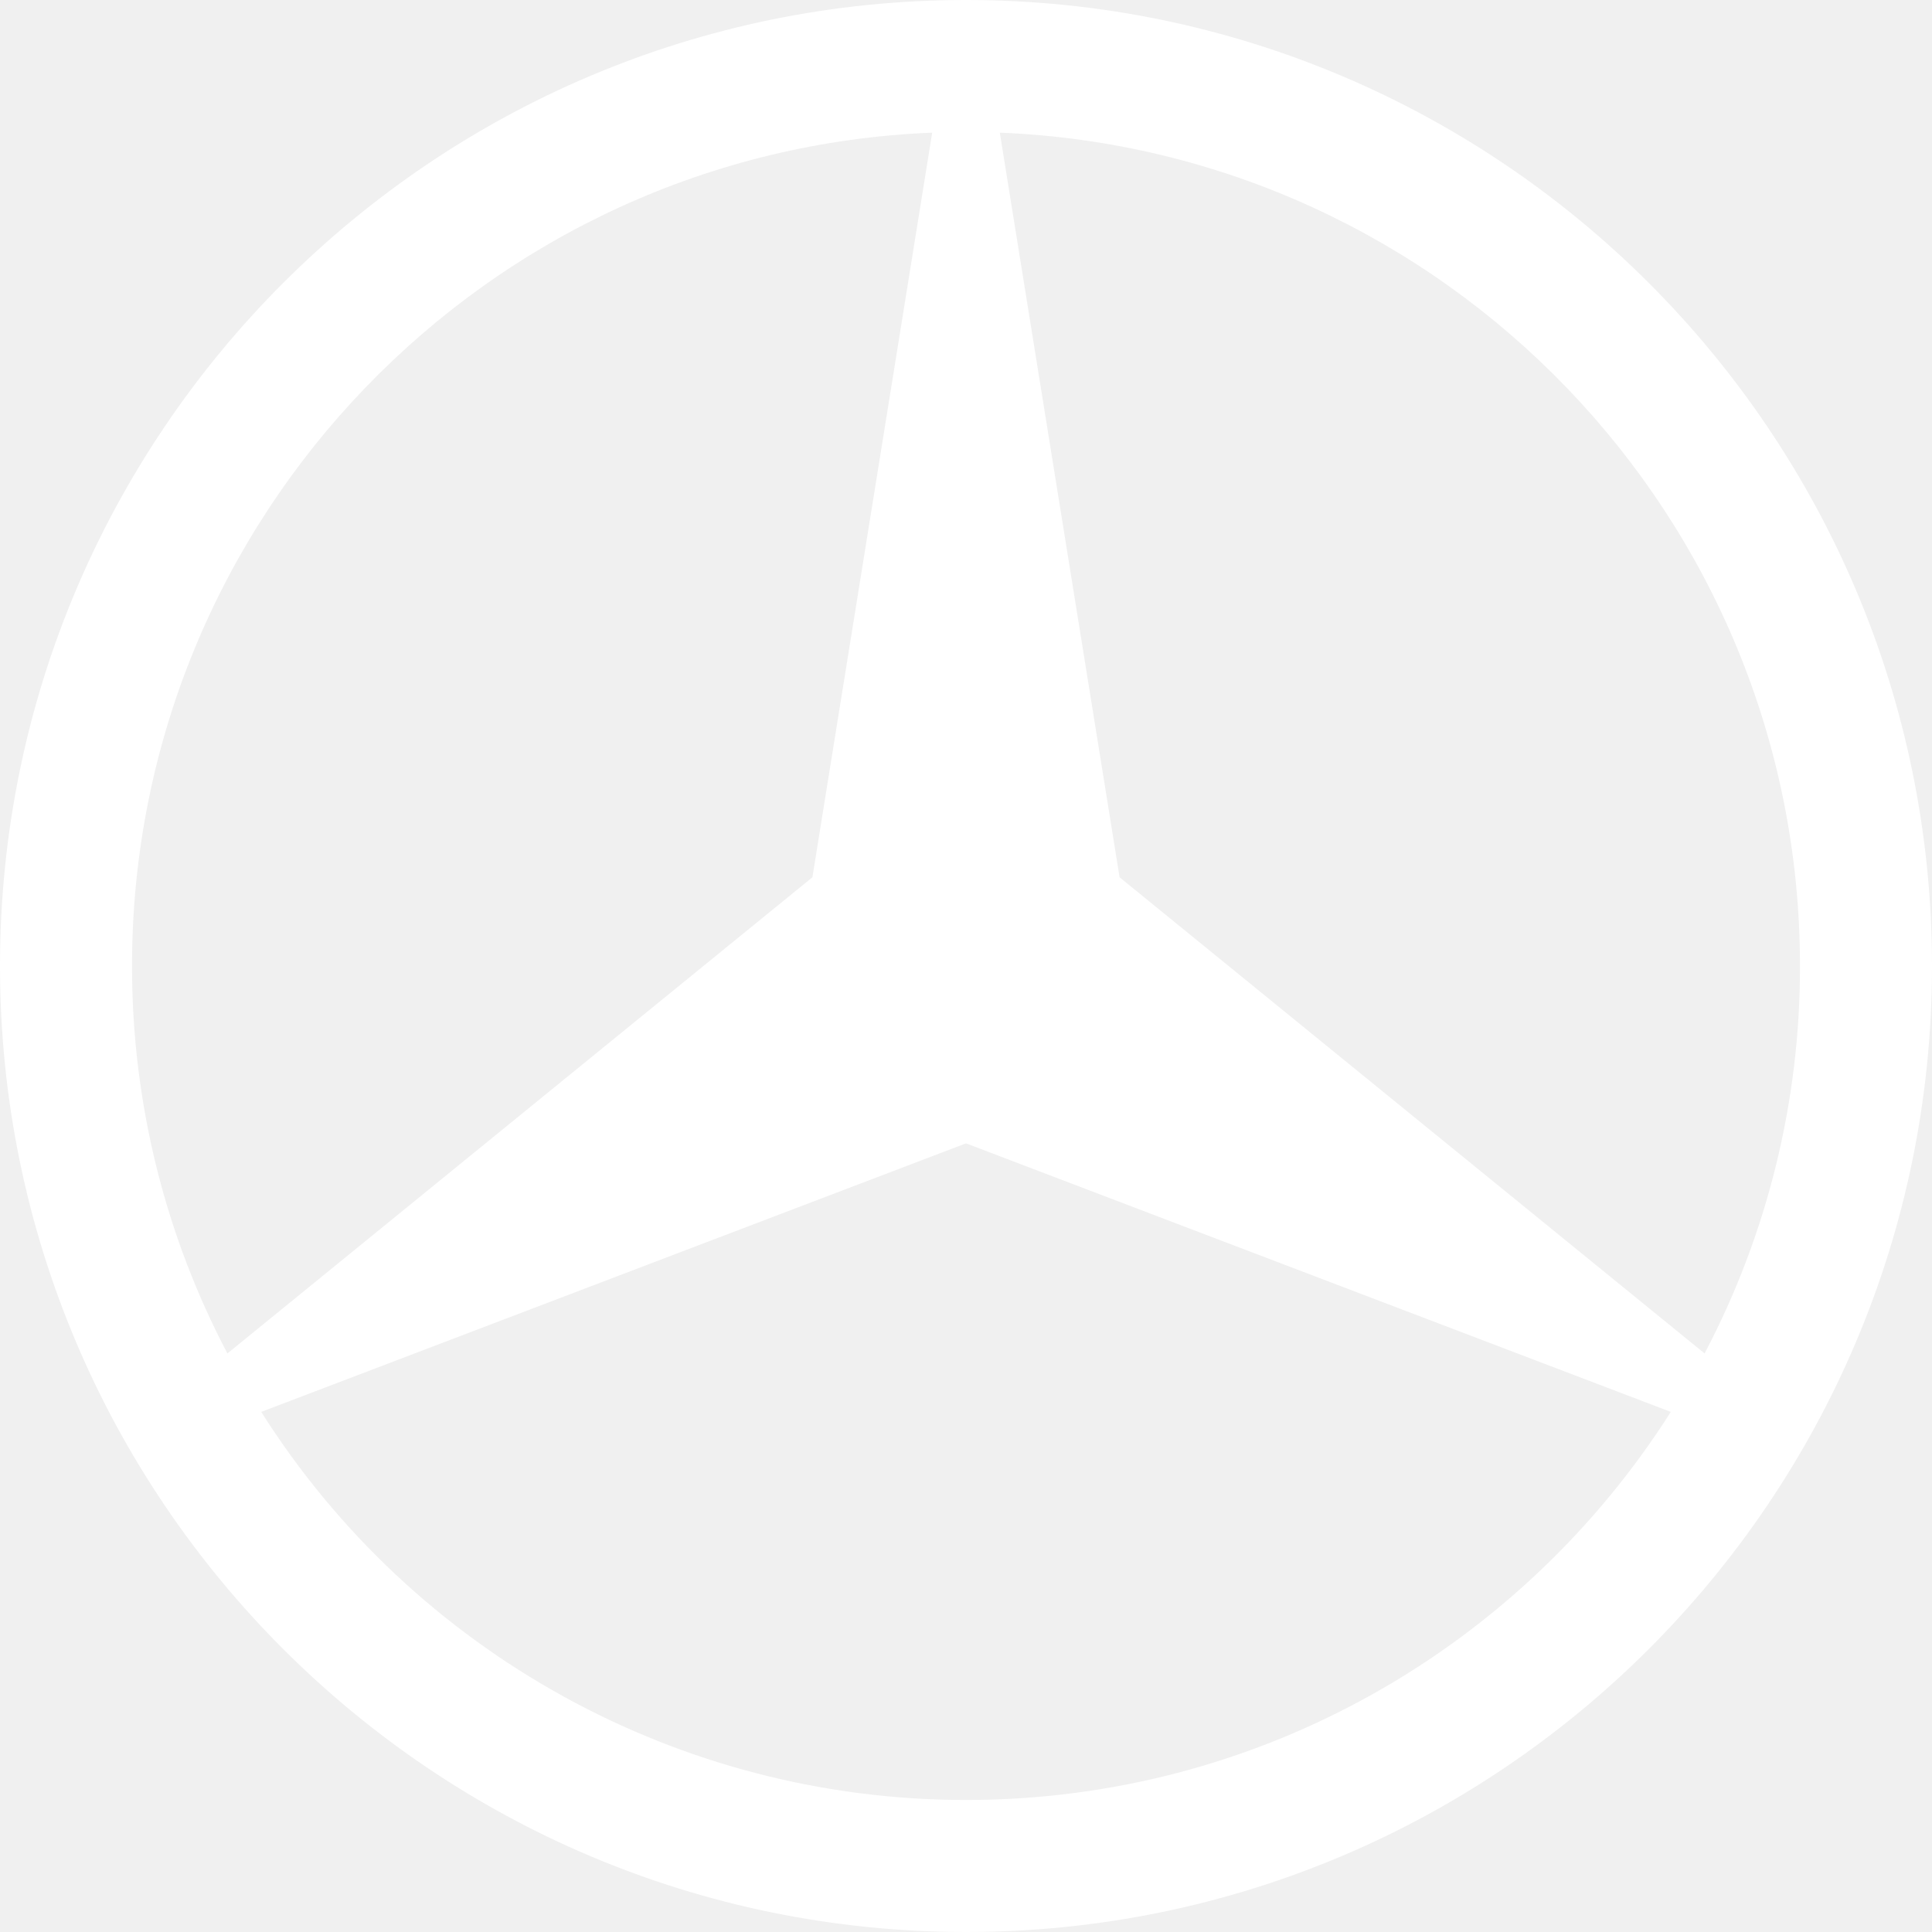
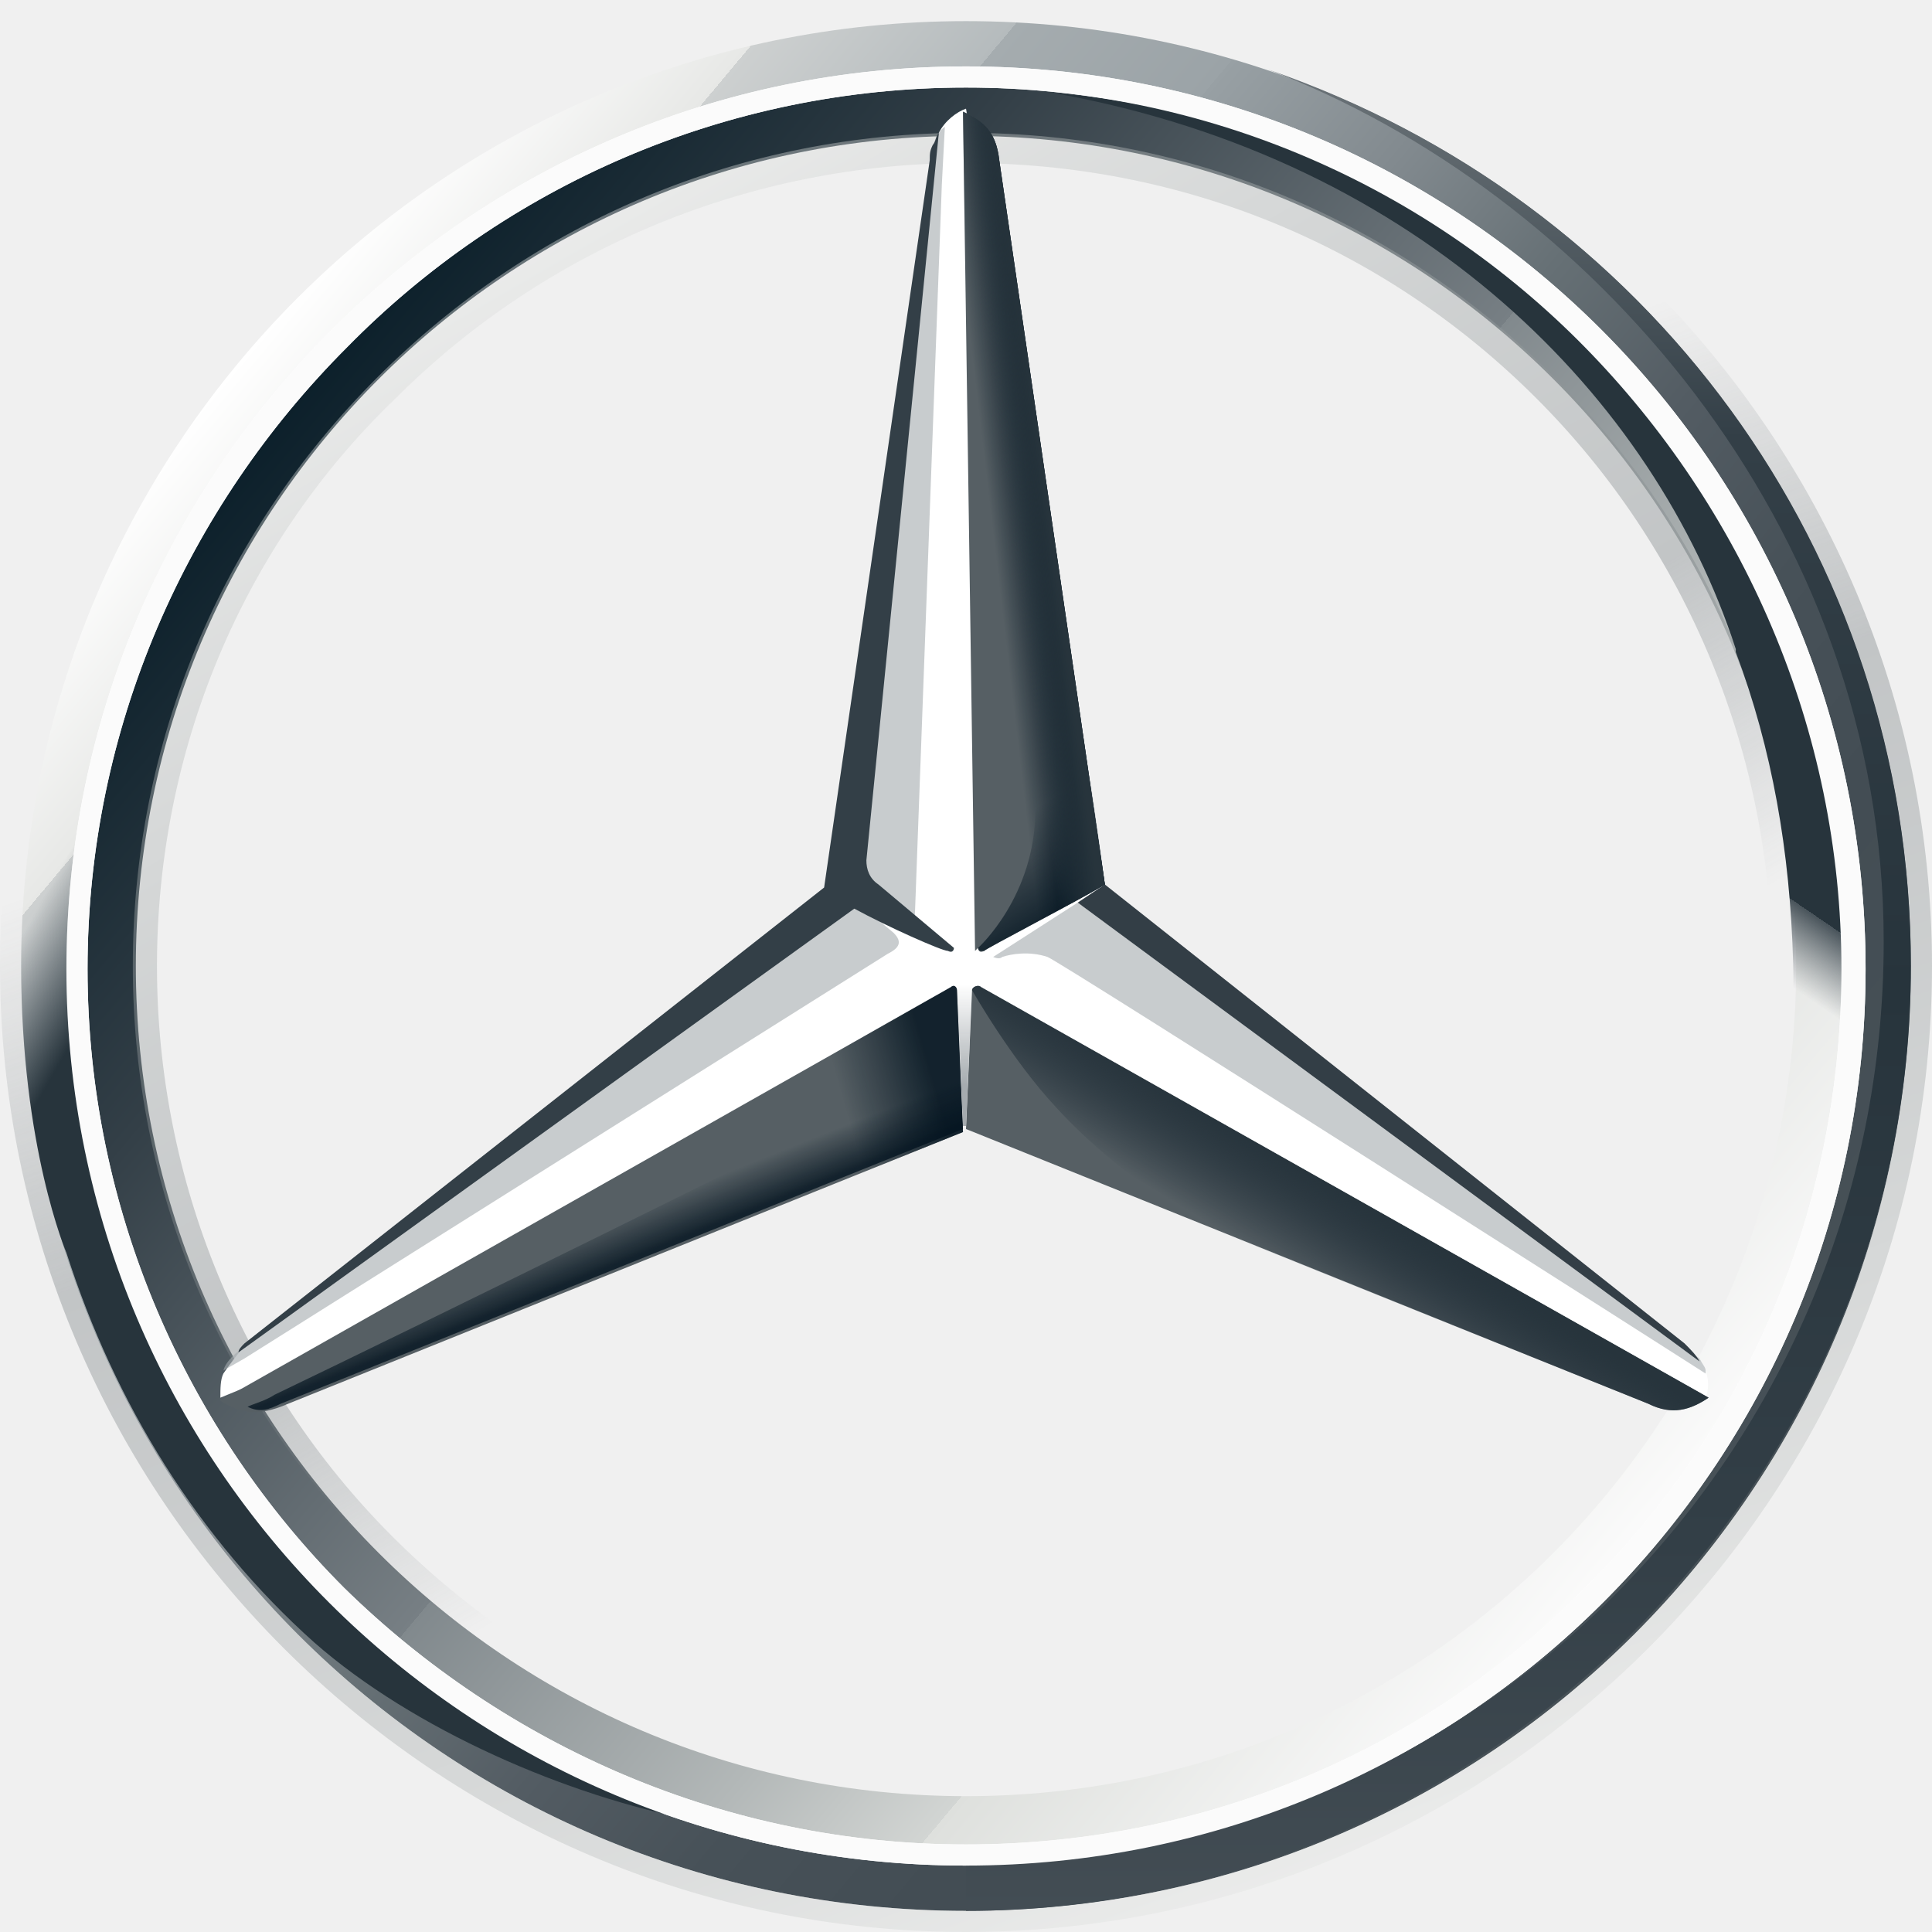
- <svg xmlns="http://www.w3.org/2000/svg" fill="white" role="img" viewBox="0 0 24 24">
-   <path d="M12 0c6.623 0 12 5.377 12 12s-5.377 12-12 12S0 18.623 0 12 5.377 0 12 0zM3.245 17.539A10.357 10.357 0 0012 22.36c3.681 0 6.917-1.924 8.755-4.821L12 14.203zm10.663-6.641l7.267 5.915A10.306 10.306 0 0022.36 12c0-5.577-4.417-10.131-9.94-10.352zm-2.328-9.25C6.057 1.869 1.64 6.423 1.64 12c0 1.737.428 3.374 1.185 4.813l7.267-5.915z" />
+ <svg xmlns="http://www.w3.org/2000/svg" class="footer-brands-logo__star" viewBox="0 0 64 64">
+   <linearGradient id="a" gradientUnits="userSpaceOnUse" x1="114" y1="-142.9" x2="162" y2="-183.1" gradientTransform="matrix(1 0 0 -1 -106 -131)">
+     <stop offset="0" stop-color="#FFF" />
+     <stop offset=".1" stop-color="#E7E8E6" />
+     <stop offset=".1" stop-color="#CDD0D0" />
+     <stop offset=".2" stop-color="#B5BBBD" />
+     <stop offset=".2" stop-color="#A5ACAF" />
+     <stop offset=".3" stop-color="#9BA3A7" />
+     <stop offset=".3" stop-color="#98A0A4" />
+     <stop offset=".4" stop-color="#828A8F" />
+     <stop offset=".5" stop-color="#667075" />
+     <stop offset=".6" stop-color="#535C63" />
+     <stop offset=".7" stop-color="#475158" />
+     <stop offset=".8" stop-color="#434D54" />
+     <stop offset="1" stop-color="#475157" />
+   </linearGradient>
+   <path fill="url(#a)" d="M63.3 32c0 17.3-14 31.3-31.3 31.3S.7 49.3.7 32 14.7.7 32 .7s31.3 14 31.3 31.3zM32 2.6C15.7 2.6 2.6 15.7 2.6 32S15.8 61.4 32 61.4c16.3 0 29.4-13.2 29.4-29.4C61.4 15.7 48.3 2.6 32 2.6z" />
+   <linearGradient id="b" gradientUnits="userSpaceOnUse" x1="115.47" y1="-144.06" x2="160.47" y2="-181.86" gradientTransform="matrix(1 0 0 -1 -106 -131)">
+     <stop offset="0" stop-color="#0B1F2A" />
+     <stop offset=".2" stop-color="#333F47" />
+     <stop offset=".5" stop-color="#777F84" />
+     <stop offset=".5" stop-color="#81898D" />
+     <stop offset=".7" stop-color="#B3B8B8" />
+     <stop offset=".8" stop-color="#D2D5D3" />
+     <stop offset=".8" stop-color="#DEE0DD" />
+     <stop offset="1" stop-color="#FBFBFB" />
+   </linearGradient>
+   <path fill="url(#b)" d="M32 2.6C15.7 2.6 2.6 15.7 2.6 32S15.8 61.4 32 61.4c16.3 0 29.4-13.2 29.4-29.4C61.4 15.7 48.3 2.6 32 2.6zm0 56.9C16.8 59.5 4.5 47.2 4.5 32S16.8 4.5 32 4.5 59.5 16.8 59.5 32 47.2 59.5 32 59.5z" />
+   <linearGradient id="c" gradientUnits="userSpaceOnUse" x1="1933.73" y1="-176.94" x2="1955.63" y2="-237.14" gradientTransform="matrix(-1 0 0 1 1976.672 239.007)">
+     <stop offset="0" stop-color="#E1E3E1" />
+     <stop offset=".1" stop-color="#C1C5C4" />
+     <stop offset=".3" stop-color="#9BA1A2" />
+     <stop offset=".5" stop-color="#7D8487" />
+     <stop offset=".7" stop-color="#687074" stop-opacity="0" />
+     <stop offset=".8" stop-color="#5b6469" stop-opacity="0" />
+     <stop offset="1" stop-color="#576065" stop-opacity="0" />
+   </linearGradient>
+   <path opacity=".4" fill="url(#c)" d="M32 63.3c17.3 0 31.3-14 31.3-31.3S49.3.7 32 .7.7 14.7.7 32s14 31.3 31.3 31.3zM32 0c17.6 0 32 14.4 32 32S49.6 64 32 64 0 49.6 0 32 14.4 0 32 0z" />
+   <path fill="#FFF" d="M2.2 32.1C2.2 15.7 15.5 2.2 32 2.2s29.8 13.4 29.8 29.9c0 16.4-13.3 29.7-29.8 29.7S2.2 48.5 2.2 32.1zm9.3-20.6c-5.3 5.3-8.6 12.6-8.6 20.6 0 8 3.3 15.3 8.5 20.5 5.3 5.2 12.6 8.5 20.6 8.5 8 0 15.3-3.2 20.5-8.5 5.3-5.2 8.5-12.5 8.5-20.5s-3.3-15.3-8.5-20.6C47.3 6.2 40 2.9 32 2.9s-15.3 3.3-20.5 8.6z" />
+   <linearGradient id="d" gradientUnits="userSpaceOnUse" x1="124.2" y1="-139.1" x2="151.8" y2="-186.9" gradientTransform="matrix(1 0 0 -1 -106 -131)">
+     <stop offset="0" stop-color="#E1E3E1" />
+     <stop offset=".1" stop-color="#C1C5C4" />
+     <stop offset=".3" stop-color="#9BA1A2" />
+     <stop offset=".5" stop-color="#7D8487" />
+     <stop offset=".7" stop-color="#687074" stop-opacity="0" />
+     <stop offset=".8" stop-color="#5b6469" stop-opacity="0" />
+     <stop offset="1" stop-color="#576065" stop-opacity="0" />
+   </linearGradient>
+   <path opacity=".4" fill="url(#d)" d="M32 59.6c-7.4 0-14.3-2.9-19.5-8.1S4.4 39.4 4.4 32s2.9-14.3 8.1-19.5S24.6 4.4 32 4.4s14.3 2.9 19.5 8.1 8.1 12.1 8.1 19.5-2.9 14.3-8.1 19.5-12.1 8.1-19.5 8.1zm0-.8c7.1 0 13.9-2.8 18.9-7.8 5.1-5.1 7.8-11.8 7.8-18.9s-2.8-13.9-7.8-18.9C45.8 8.1 39.1 5.4 32 5.4c-7.1 0-13.9 2.8-18.9 7.8C8 18.1 5.2 24.9 5.2 32c0 7.1 2.8 13.9 7.8 18.9 5.1 5.1 11.9 7.9 19 7.9z" />
+   <path fill="#FFF" d="M56.3 45c-.5-.4-19.8-15.7-19.8-15.7L32 3.6c-.3.1-.7.4-.9.8l-3.2 25L8 44.7s-.4.5-.6.8c-.1.2-.1.5-.1.8l24.6-10.1 24.6 10.1c.2-.5 0-1-.2-1.3z" />
+   <path fill="#565F64" d="M32.2 32.8l-.2 4.6 22.6 9.1c.8.4 1.4.2 2-.2L32.5 32.7c-.1-.1-.3 0-.3.1z" />
+   <linearGradient id="e" gradientUnits="userSpaceOnUse" x1="150.49" y1="-170.39" x2="148.79" y2="-173.19" gradientTransform="matrix(1 0 0 -1 -106 -131)">
+     <stop offset="0" stop-color="#27343C" />
+     <stop offset="1" stop-color="#00111e" stop-opacity="0" />
+   </linearGradient>
+   <path fill="url(#e)" d="M32.2 32.8s1.3 2.3 2.8 3.9c2.1 2.3 4.9 3.9 4.9 3.9l14.7 5.9c.8.4 1.4.2 2-.2L32.5 32.7c-.1-.1-.3 0-.3.1z" />
+   <path fill="#A4AAAE" fill-opacity=".6" d="M56.5 45.4c0-.1-.1-.2-.2-.4L35.7 29.9l-2.8 1.8s.2.1.3 0c.3-.1.9-.2 1.5 0 .5.2 21.8 13.8 21.8 13.8v-.1z" />
+   <path fill="#333E46" d="M55.8 44.5L36.6 29.3l-.9.6 20.6 15.2c-.1-.2-.3-.4-.5-.6z" />
+   <path fill="#565F64" d="M32.5 31.3l-.1.1s0 .2.2.1c.1-.1 3-1.6 4-2.2l-3.5-24c-.1-.9-.5-1.3-1.2-1.6l.4 27.8.2-.2z" />
+   <path fill="#A4AAAE" fill-opacity=".6" d="M30.8 5.3v1.3l-2.2 22.1c0 .3.1.6.4.8l1.3 1 .9-24.4.1-1.9c-.3.2-.4.6-.5 1.1zM29.6 30.9l-1.2-1L8.1 44.6s-.6.4-.7.8l.7-.4 21.3-13.4c.4-.2.5-.4.2-.7z" />
+   <path fill="#565F64" d="M31.7 32.8c0-.1-.1-.2-.2-.1L7.3 46.4c.6.4 1.2.5 2 .2l22.6-9.1-.2-4.7z" />
+   <linearGradient id="f" gradientUnits="userSpaceOnUse" x1="145.58" y1="-160.11" x2="142.78" y2="-155.61" gradientTransform="matrix(1 0 0 -1 -106 -131)">
+     <stop offset=".1" stop-color="#02131F" />
+     <stop offset=".9" stop-color="#02131f" stop-opacity="0" />
+   </linearGradient>
+   <path fill="url(#f)" d="M32.4 31.4l.1-.1-.1.1s0 .1.1.1h.1c.1-.1 3-1.6 4-2.2l-.4-2.9-3.1-21.1c0-.4-.1-.7-.3-.9 0 0 1.5 20.2 1.5 22.4 0 2.9-1.9 4.6-1.9 4.6z" />
+   <linearGradient id="g" gradientUnits="userSpaceOnUse" x1="137.98" y1="-167.34" x2="133.78" y2="-168.54" gradientTransform="matrix(1 0 0 -1 -106 -131)">
+     <stop offset=".2" stop-color="#02131F" />
+     <stop offset=".9" stop-color="#02131f" stop-opacity="0" />
+   </linearGradient>
+   <path fill="url(#g)" fill-opacity=".8" d="M31.7 32.8c0-.1-.1-.2-.2-.1L7.3 46.4c.6.4 1.2.5 2 .2l22.6-9.1-.2-4.7z" />
+   <linearGradient id="h" gradientUnits="userSpaceOnUse" x1="126.79" y1="-172.9" x2="126.19" y2="-171.4" gradientTransform="matrix(1 0 0 -1 -106 -131)">
+     <stop offset="0" stop-color="#02131F" />
+     <stop offset=".1" stop-color="#02131F" />
+     <stop offset="1" stop-color="#02131f" stop-opacity="0" />
+   </linearGradient>
+   <path opacity=".8" fill="url(#h)" d="M9.3 46.5l22.6-9.1-.2-4.4c-.4 1.2-1.1 2.5-3 3.5-1.4.8-14.8 7.4-19.6 9.7-.3.2-.7.3-.9.4.4.2.7.1 1.1-.1z" />
+   <linearGradient id="i" gradientUnits="userSpaceOnUse" x1="141.6" y1="-148.21" x2="138.2" y2="-148.61" gradientTransform="matrix(1 0 0 -1 -106 -131)">
+     <stop offset=".3" stop-color="#02131F" />
+     <stop offset=".3" stop-color="#02131F" />
+     <stop offset=".8" stop-color="#02131f" stop-opacity="0" />
+   </linearGradient>
+   <path fill="url(#i)" d="M32.5 31.3l-.1.1s0 .2.2.1c.1-.1 3-1.6 4-2.2l-3.5-24c-.1-.9-.5-1.3-1.2-1.6l.4 27.8.2-.2z" />
+   <linearGradient id="j" gradientUnits="userSpaceOnUse" x1="141.71" y1="-148.16" x2="139.41" y2="-148.46" gradientTransform="matrix(1 0 0 -1 -106 -131)">
+     <stop offset=".4" stop-color="#27343C" />
+     <stop offset="1" stop-color="#3b474e" stop-opacity="0" />
+   </linearGradient>
+   <path fill="url(#j)" d="M32.5 31.3l-.1.1s0 .2.2.1c.1-.1 3-1.6 4-2.2l-3.5-24c-.1-.9-.5-1.3-1.2-1.6l.4 27.8.2-.2z" />
+   <linearGradient id="k" gradientUnits="userSpaceOnUse" x1="105.64" y1="-163.83" x2="133.54" y2="-179.93" gradientTransform="matrix(1 0 0 -1 -106 -131)">
+     <stop offset="0" stop-color="#24303a" stop-opacity="0" />
+     <stop offset="0" stop-color="#25323b" stop-opacity="0" />
+     <stop offset=".1" stop-color="#27343C" />
+   </linearGradient>
+   <path fill="url(#k)" d="M5.1 44.4C4.4 42.8.4 35 4.8 20H3.1c-.9 3-1.6 4.8-2 7.5 0 0-.2 1-.3 2.1C.7 30.7.7 31.3.7 32c0 6 1.5 9.5 1.5 9.5 1.6 5 4.4 9.5 8.2 12.9 3.3 2.9 8.4 5.1 12.6 5.9-.7-.1-12.7-5.2-17.9-15.9z" />
+   <linearGradient id="l" gradientUnits="userSpaceOnUse" x1="137.95" y1="-168.4" x2="137.95" y2="-163.6" gradientTransform="matrix(1 0 0 -1 -106 -131)">
+     <stop offset=".3" stop-color="#A5ABAF" />
+     <stop offset="1" stop-color="#a5abaf" stop-opacity="0" />
+   </linearGradient>
+   <path fill="url(#l)" d="M32.4 32.6h-.9c.1 0 .2 0 .2.1l.2 4.6h.1l.2-4.6c0-.1.1-.2.2-.1z" />
+   <linearGradient id="m" gradientUnits="userSpaceOnUse" x1="153.65" y1="-133.3" x2="153.65" y2="-194.3" gradientTransform="matrix(1 0 0 -1 -106 -131)">
+     <stop offset="0" stop-color="#DEE0DD" />
+     <stop offset="0" stop-color="#C5C9C7" />
+     <stop offset="0" stop-color="#9EA4A5" />
+     <stop offset="0" stop-color="#82898C" />
+     <stop offset="0" stop-color="#71797D" />
+     <stop offset="0" stop-color="#6B7378" />
+     <stop offset=".2" stop-color="#333F47" />
+     <stop offset=".5" stop-color="#27343C" />
+     <stop offset=".8" stop-color="#333F47" />
+     <stop offset="1" stop-color="#434D54" />
+   </linearGradient>
+   <path fill="url(#m)" d="M42 2.3c10.5 4 20.4 15 20.4 28.9C62.4 48 49 61.7 32 61.7v1.6c17 0 31.3-14 31.3-31.3 0-13.8-8.8-25.4-21.3-29.7z" />
+   <linearGradient id="n" gradientUnits="userSpaceOnUse" x1="138" y1="-131.7" x2="138.3" y2="-131.7" gradientTransform="matrix(1 0 0 -1 -106 -131)">
+     <stop offset="0" stop-color="#DEE0DD" />
+     <stop offset="0" stop-color="#C5C9C7" />
+     <stop offset="0" stop-color="#9EA4A5" />
+     <stop offset="0" stop-color="#82898C" />
+     <stop offset="0" stop-color="#71797D" />
+     <stop offset="0" stop-color="#6B7378" />
+     <stop offset=".2" stop-color="#333F47" />
+     <stop offset=".5" stop-color="#27343C" />
+     <stop offset=".8" stop-color="#333F47" />
+     <stop offset="1" stop-color="#434D54" />
+   </linearGradient>
+   <path fill="url(#n)" d="M32.3.7H32h.3z" />
+   <linearGradient id="o" gradientUnits="userSpaceOnUse" x1="163.29" y1="-139.09" x2="149.79" y2="-158.89" gradientTransform="matrix(1 0 0 -1 -106 -131)">
+     <stop offset=".7" stop-color="#27343C" />
+     <stop offset=".7" stop-color="#2B373F" />
+     <stop offset=".7" stop-color="#36424A" />
+     <stop offset=".7" stop-color="#49545B" />
+     <stop offset=".8" stop-color="#646d73" stop-opacity="0" />
+     <stop offset=".8" stop-color="#868d92" stop-opacity="0" />
+     <stop offset=".8" stop-color="#b0b5b8" stop-opacity="0" />
+     <stop offset=".8" stop-color="#e1e3e4" stop-opacity="0" />
+     <stop offset=".8" stop-color="#fff" stop-opacity="0" />
+   </linearGradient>
+   <path fill="url(#o)" d="M58.8 20.2C51.8 4.1 36 3.2 35.1 3.1H35c12.1 2.2 19.8 10.1 22.5 18.4v.1c1.2 3.2 1.8 6.6 1.9 10.3.1 3.5-.7 7.4-2.2 11-.1.5-.2 1.1-.3 1.1h1.6c4.8-9 2.7-18.1.3-23.8z" />
+   <path fill="#FBFBFB" d="M2.2 32.1C2.2 15.7 15.5 2.2 32 2.2s29.8 13.4 29.8 29.9c0 16.4-13.3 29.7-29.8 29.7S2.2 48.5 2.2 32.1zm9.3-20.6c-5.3 5.3-8.6 12.6-8.6 20.6 0 8 3.3 15.3 8.5 20.5 5.3 5.2 12.6 8.5 20.6 8.5 8 0 15.3-3.2 20.5-8.5 5.3-5.2 8.5-12.5 8.5-20.5s-3.3-15.3-8.5-20.6C47.3 6.2 40 2.9 32 2.9s-15.3 3.3-20.5 8.6z" />
+   <path fill="#333F47" d="M7.9 44.8l20.4-14.7c1.1.6 2.9 1.4 3.1 1.4.2.1.2-.1.2-.1l-2.5-2.1c-.3-.2-.4-.5-.4-.8l2.4-24.1c-.1.1-.1.3-.2.4-.1.2-.1.3-.1.5l-3.5 24.1L8.1 44.5c-.1.1-.2.2-.2.3z" />
</svg>
